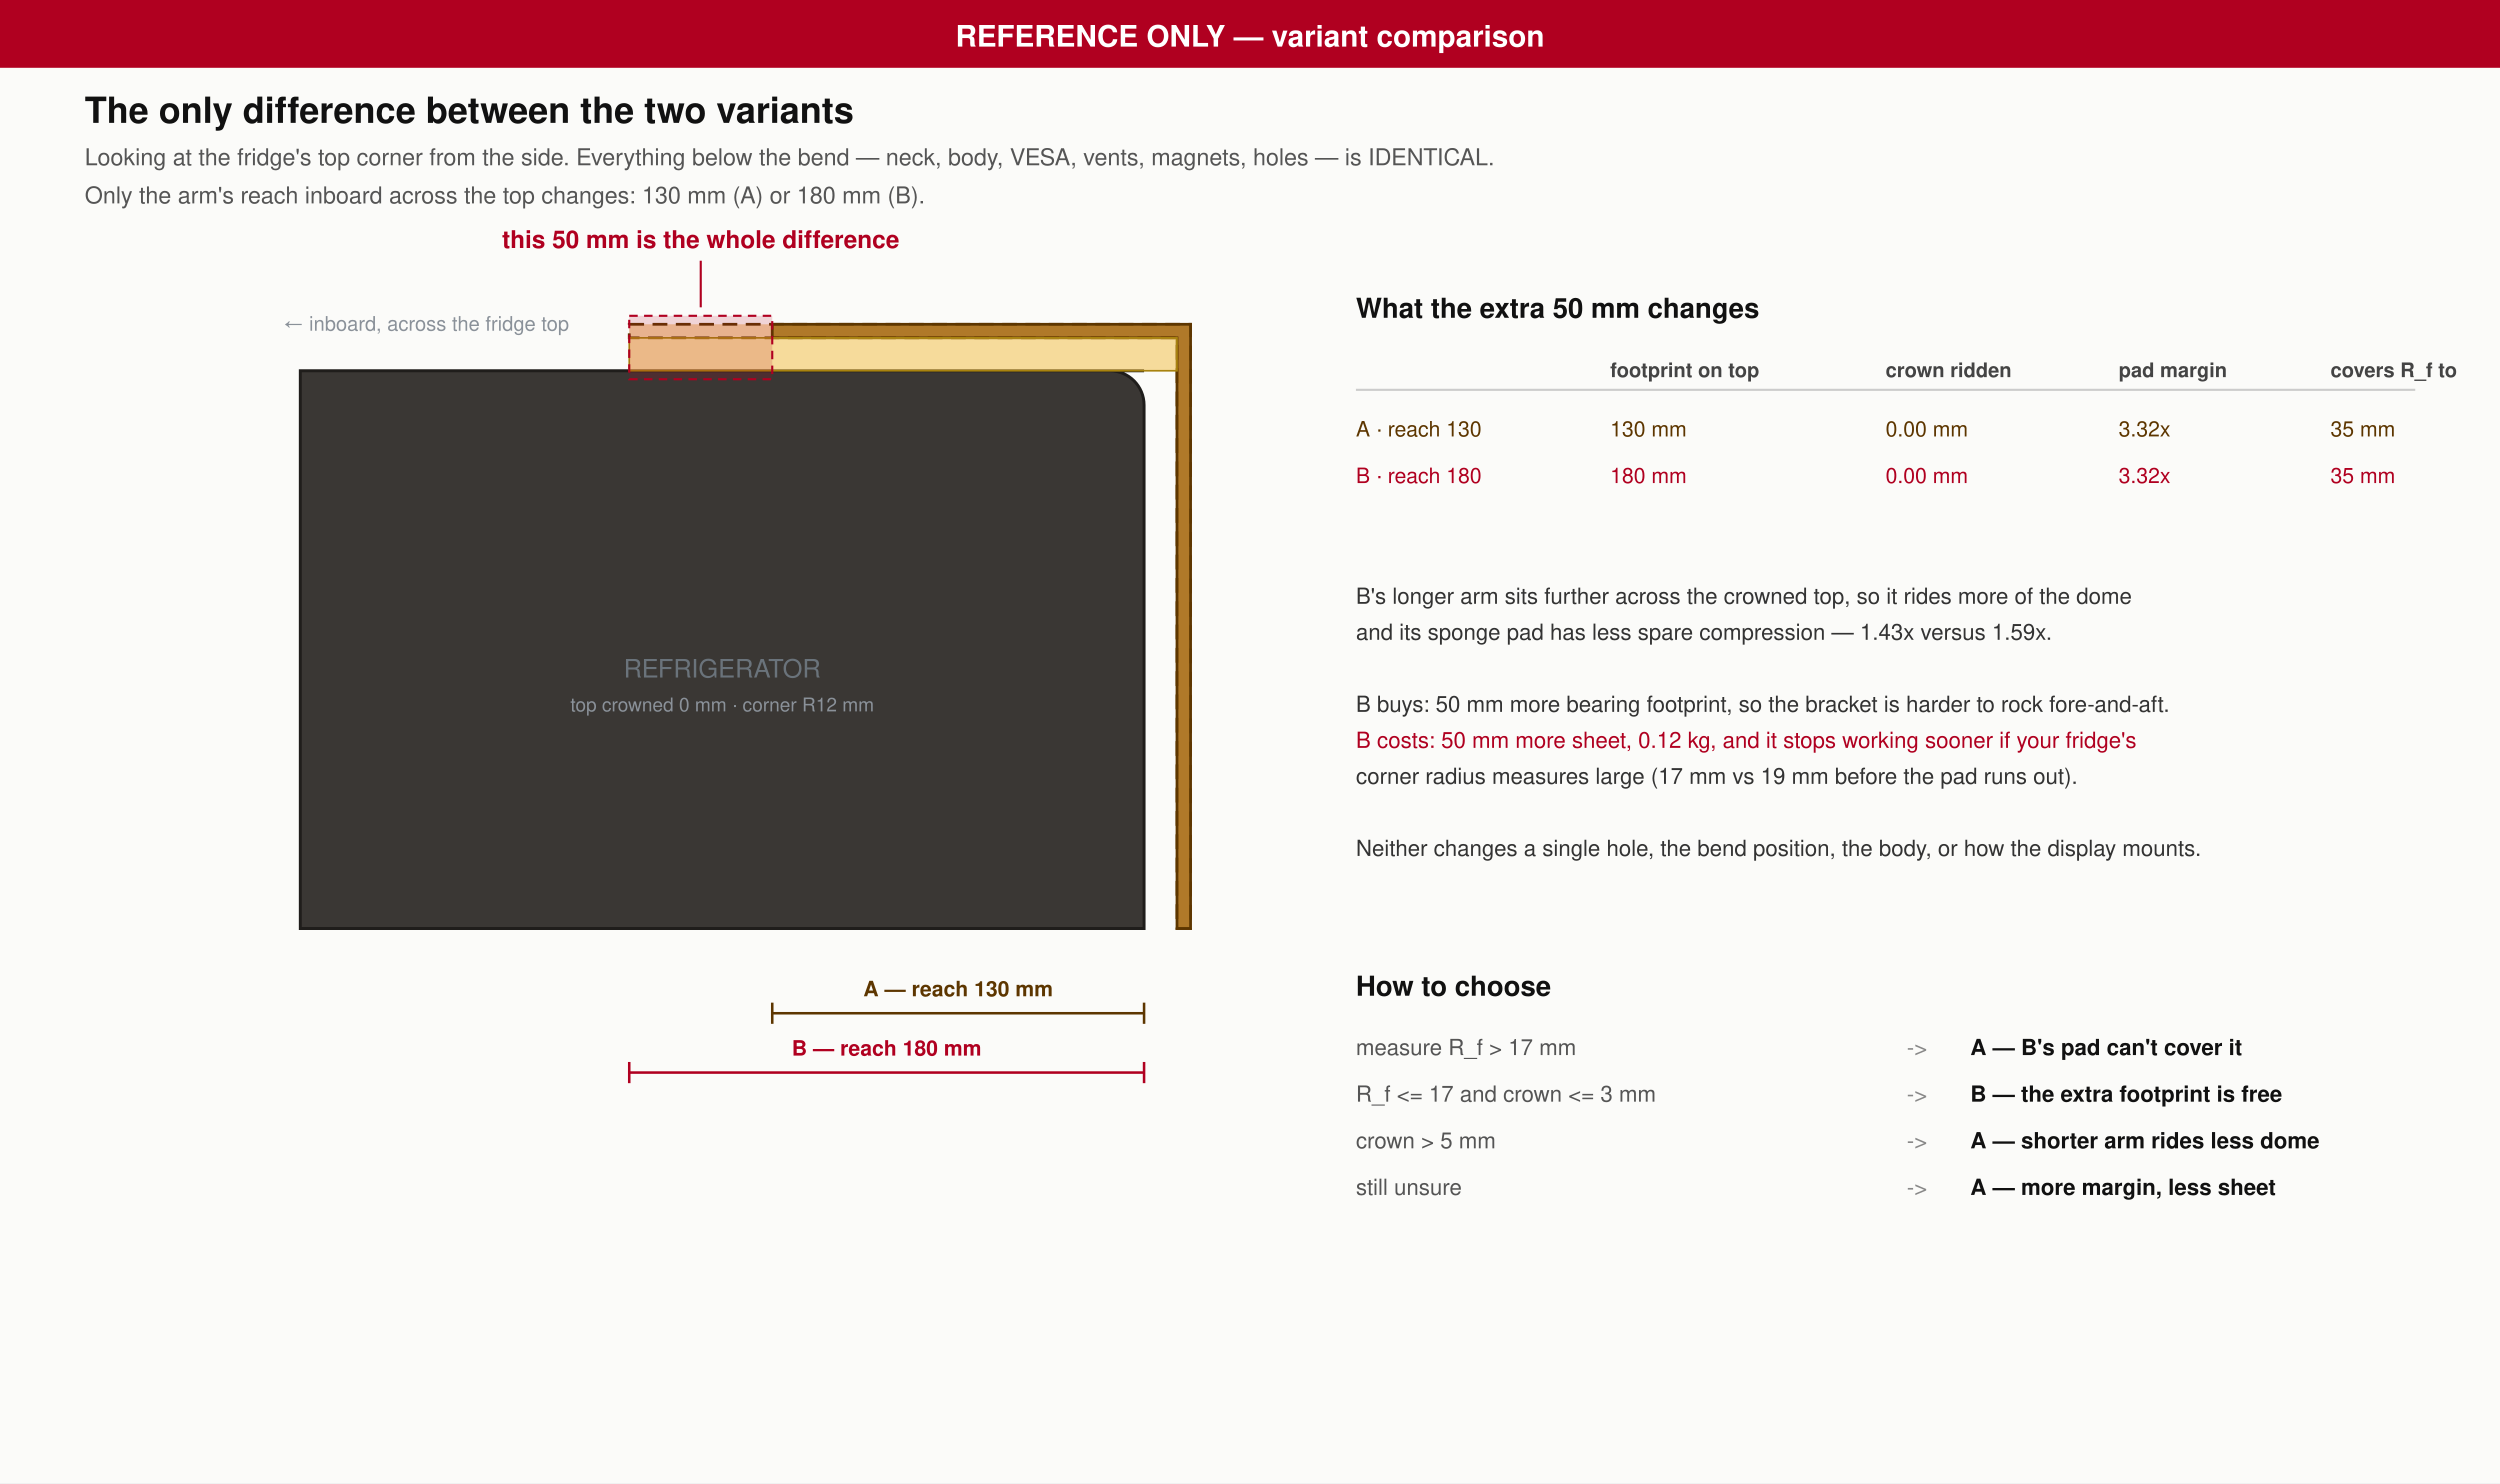
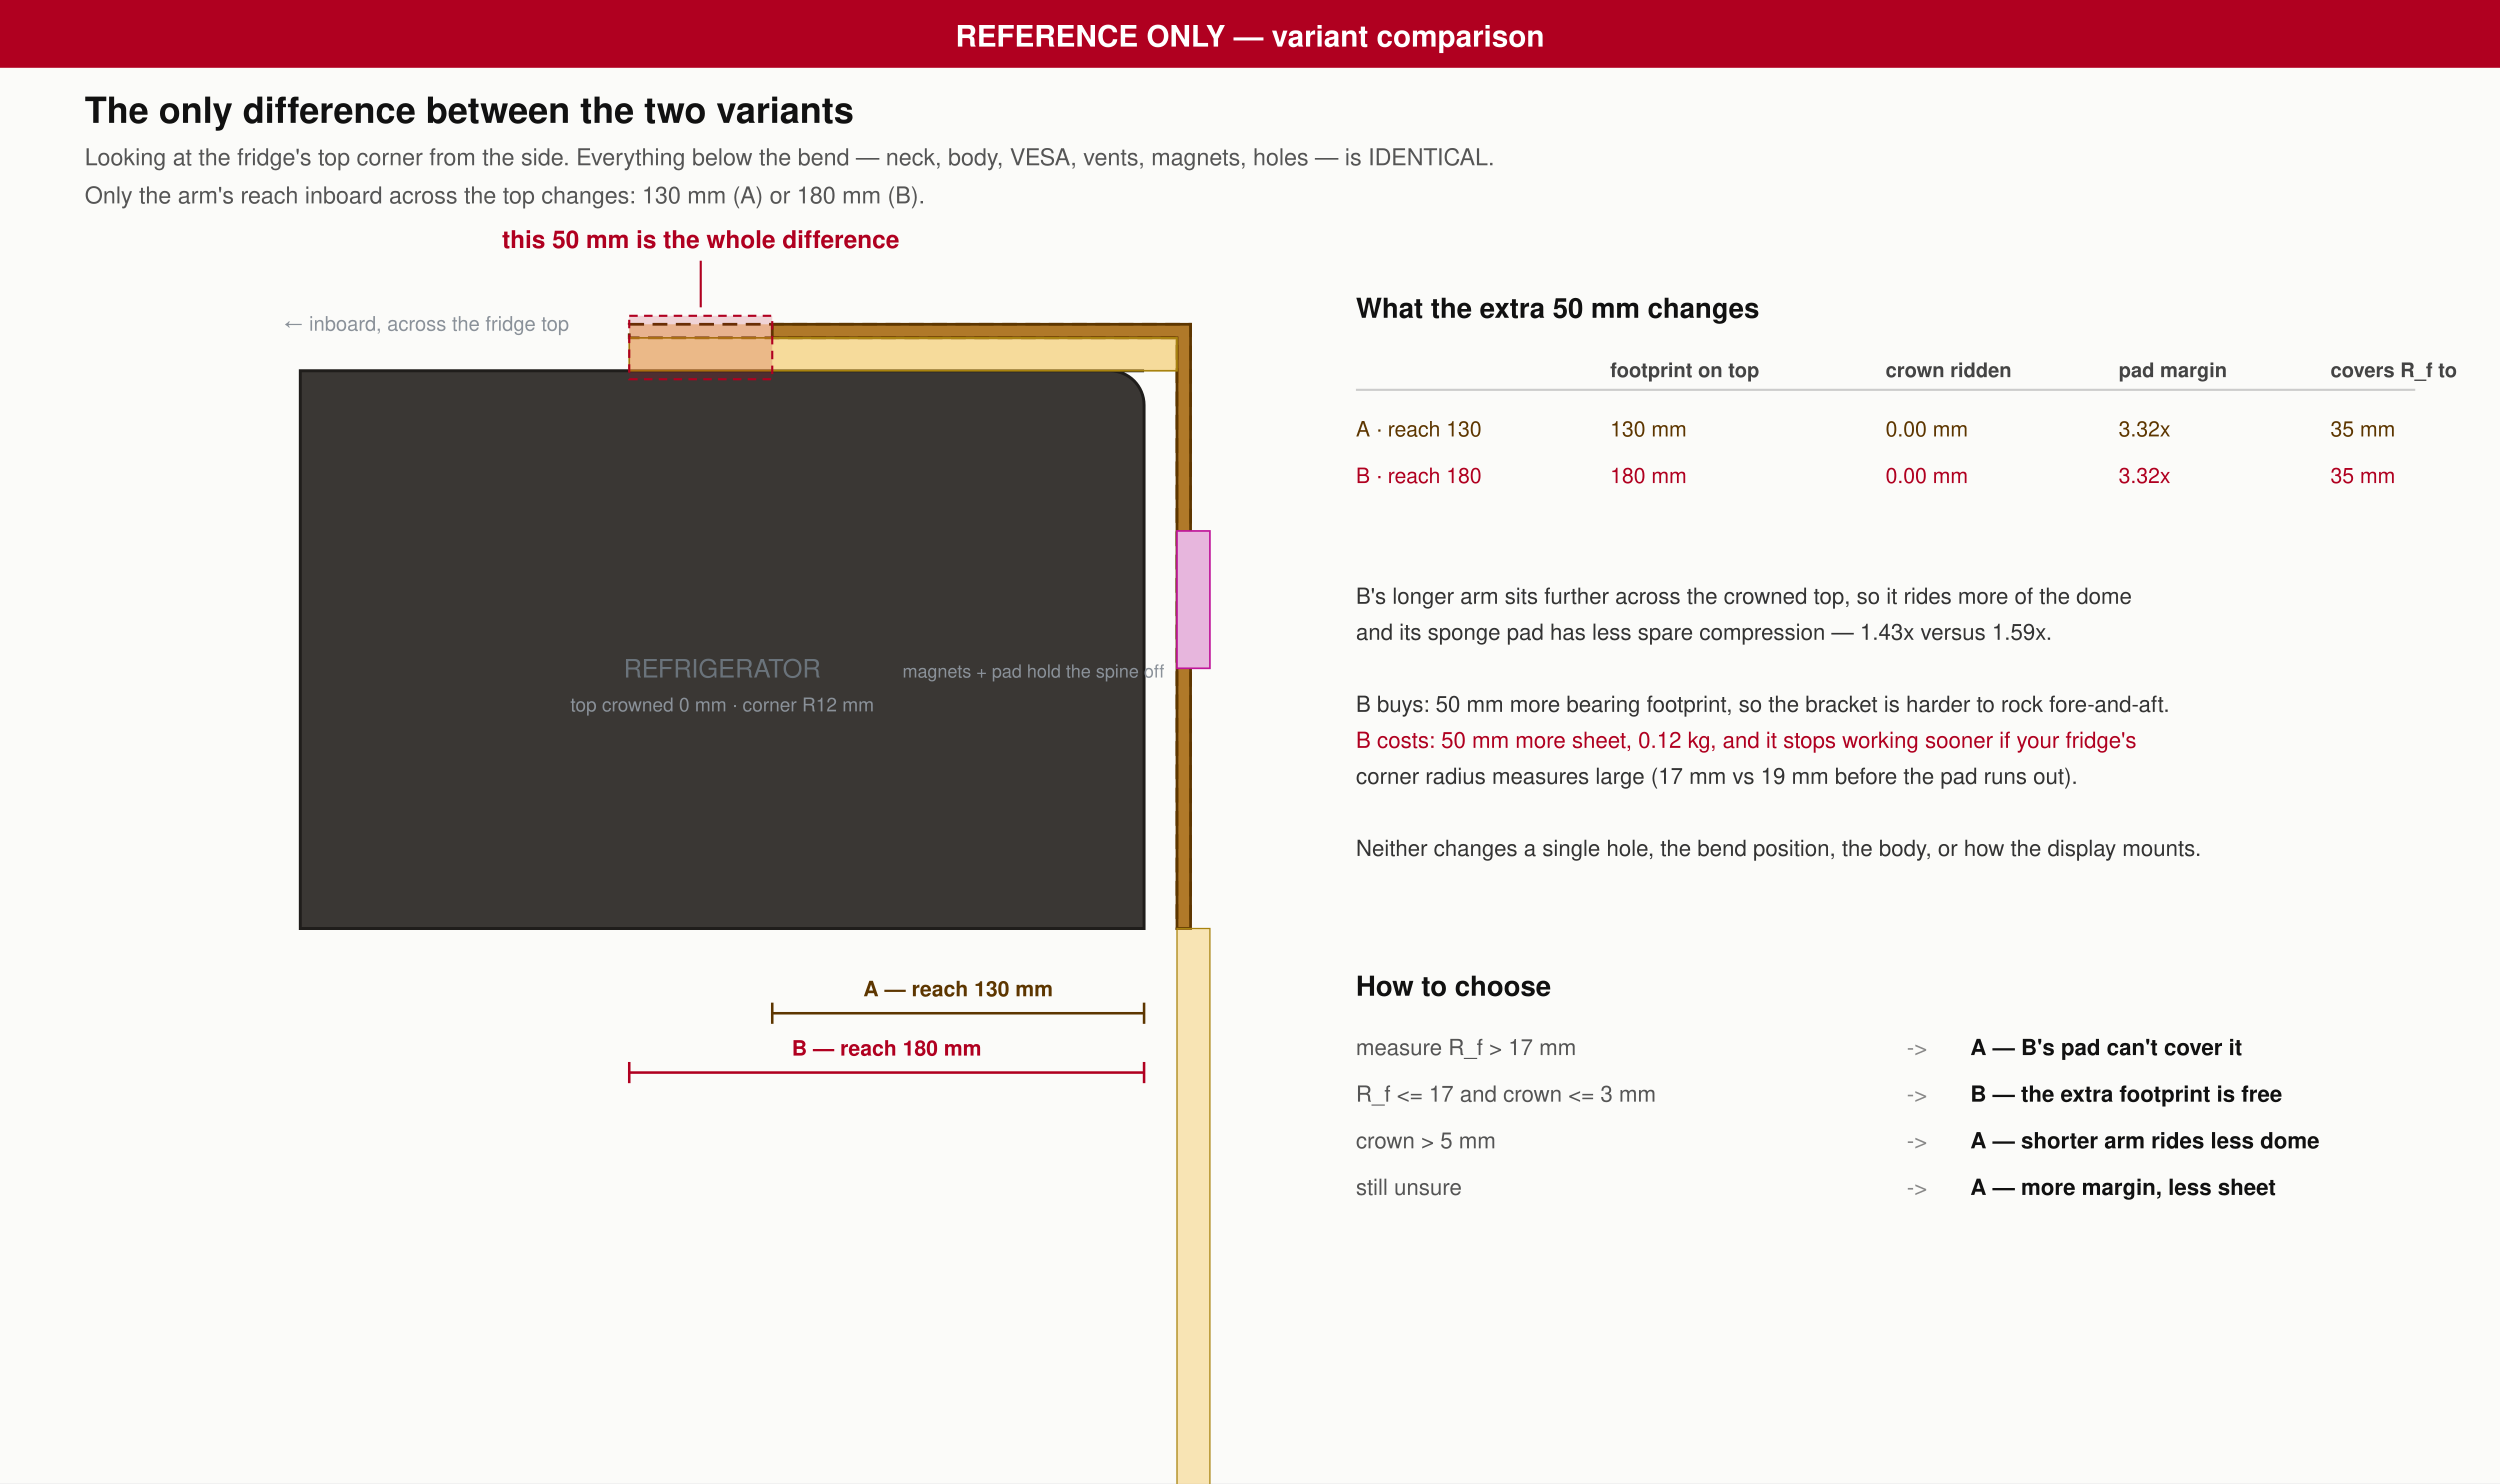
<svg xmlns="http://www.w3.org/2000/svg" width="1180" height="700" viewBox="0 0 1180 700">
  <rect width="1180" height="700" fill="#fbfbf9" />
  <rect x="0" y="0" width="1180" height="32" fill="#b00020" />
  <text x="590.00" y="22.00" font-family="Helvetica,Arial,sans-serif" font-size="14" text-anchor="middle" fill="#fff" font-weight="bold">REFERENCE ONLY — variant comparison</text>
  <text x="40.00" y="58.00" font-family="Helvetica,Arial,sans-serif" font-size="17" text-anchor="start" fill="#111" font-weight="bold">The only difference between the two variants</text>
  <text x="40.00" y="78.00" font-family="Helvetica,Arial,sans-serif" font-size="11" text-anchor="start" fill="#555" font-weight="normal">Looking at the fridge's top corner from the side. Everything below the bend — neck, body, VESA, vents, magnets, holes — is IDENTICAL.</text>
  <text x="40.00" y="96.00" font-family="Helvetica,Arial,sans-serif" font-size="11" text-anchor="start" fill="#555" font-weight="normal">Only the arm's reach inboard across the top changes: 130 mm (A) or 180 mm (B).</text>
  <path d="M 141.75 438.25 L 141.75 175.00 L 540.00,175.00 534.60,175.00 529.20,175.00 523.80,175.00 518.40,175.00 513.00,175.00 507.60,175.00 502.20,175.00 496.80,175.00 491.40,175.00 486.00,175.00 480.60,175.00 475.20,175.00 469.80,175.00 464.40,175.00 459.00,175.00 453.60,175.00 448.20,175.00 442.80,175.00 437.40,175.00 432.00,175.00 426.60,175.00 421.20,175.00 415.80,175.00 410.40,175.00 405.00,175.00 399.60,175.00 394.20,175.00 388.80,175.00 383.40,175.00 378.00,175.00 372.60,175.00 367.20,175.00 361.80,175.00 356.40,175.00 351.00,175.00 345.60,175.00 340.20,175.00 334.80,175.00 329.40,175.00 324.00,175.00 318.60,175.00 313.20,175.00 307.80,175.00 302.40,175.00 297.00,175.00 291.60,175.00 286.20,175.00 280.80,175.00 275.40,175.00 270.00,175.00 264.60,175.00 259.20,175.00 253.80,175.00 248.40,175.00 243.00,175.00 237.60,175.00 232.20,175.00 226.80,175.00 221.40,175.00 216.00,175.00 210.60,175.00 205.20,175.00 199.80,175.00 194.40,175.00 189.00,175.00 183.60,175.00 178.20,175.00 172.80,175.00 167.40,175.00 162.00,175.00 156.60,175.00 151.20,175.00 145.80,175.00 L 523.80 175.00 A 16.20 16.20 0 0 1 540.00 191.20 L 540.00 438.25 Z" fill="#3a3734" stroke="#1f1d1b" stroke-width="1.4" />
  <text x="340.88" y="319.79" font-family="Helvetica,Arial,sans-serif" font-size="12" text-anchor="middle" fill="#6a737b" font-weight="normal">REFRIGERATOR</text>
  <text x="340.88" y="335.79" font-family="Helvetica,Arial,sans-serif" font-size="9" text-anchor="middle" fill="#8a9199" font-weight="normal">top crowned 0 mm · corner R12 mm</text>
  <text x="133.75" y="156.10" font-family="Helvetica,Arial,sans-serif" font-size="9.5" text-anchor="start" fill="#8a9199" font-weight="normal">← inboard, across the fridge top</text>
  <path d="M 297.00 153.06 L 561.95 153.06 L 561.95 438.25 L 555.54 438.25 L 555.54 159.47 L 297.00 159.47 Z" fill="#e8a33d" fill-opacity="0.45" stroke="#5d3600" stroke-width="1.3" stroke-dasharray="7 4" />
  <path d="M 364.50 153.06 L 561.95 153.06 L 561.95 438.25 L 555.54 438.25 L 555.54 159.47 L 364.50 159.47 Z" fill="#9a5b00" fill-opacity="0.75" stroke="#5d3600" stroke-width="1.3" />
  <rect x="297.00" y="159.47" width="258.54" height="15.53" fill="#f2c14e" fill-opacity="0.55" stroke="#a8830f" stroke-width="0.8" />
+   <rect x="555.54" y="438.25" width="15.54" height="263.25" fill="#f2c14e" fill-opacity="0.40" stroke="#a8830f" stroke-width="0.6" />
+   <rect x="555.54" y="250.61" width="15.54" height="64.83" fill="#e7b6dd" stroke="#c0169a" stroke-width="0.8" />
+   <text x="549.54" y="319.79" font-family="Helvetica,Arial,sans-serif" font-size="8.5" text-anchor="end" fill="#8a9199" font-weight="normal">magnets + pad hold the spine off</text>
  <rect x="297.00" y="149.06" width="67.50" height="29.94" fill="#b00020" fill-opacity="0.16" stroke="#b00020" stroke-width="1" stroke-dasharray="4 3" />
  <line x1="330.75" y1="145.06" x2="330.75" y2="123.06" stroke="#b00020" stroke-width="1" />
  <text x="330.75" y="117.06" font-family="Helvetica,Arial,sans-serif" font-size="11.5" text-anchor="middle" fill="#b00020" font-weight="bold">this 50 mm is the whole difference</text>
  <line x1="540.00" y1="478.25" x2="364.50" y2="478.25" stroke="#5d3600" stroke-width="1.2" />
  <line x1="540.00" y1="473.25" x2="540.00" y2="483.25" stroke="#5d3600" stroke-width="1.2" />
  <line x1="364.50" y1="473.25" x2="364.50" y2="483.25" stroke="#5d3600" stroke-width="1.2" />
  <text x="452.25" y="470.25" font-family="Helvetica,Arial,sans-serif" font-size="10" text-anchor="middle" fill="#5d3600" font-weight="bold">A — reach 130 mm</text>
  <line x1="540.00" y1="506.25" x2="297.00" y2="506.25" stroke="#b00020" stroke-width="1.2" />
  <line x1="540.00" y1="501.25" x2="540.00" y2="511.25" stroke="#b00020" stroke-width="1.2" />
  <line x1="297.00" y1="501.25" x2="297.00" y2="511.25" stroke="#b00020" stroke-width="1.2" />
  <text x="418.50" y="498.25" font-family="Helvetica,Arial,sans-serif" font-size="10" text-anchor="middle" fill="#b00020" font-weight="bold">B — reach 180 mm</text>
  <text x="640.00" y="150.00" font-family="Helvetica,Arial,sans-serif" font-size="13" text-anchor="start" fill="#111" font-weight="bold">What the extra 50 mm changes</text>
  <text x="640.00" y="178.00" font-family="Helvetica,Arial,sans-serif" font-size="9.5" text-anchor="start" fill="#444" font-weight="bold" />
  <text x="760.00" y="178.00" font-family="Helvetica,Arial,sans-serif" font-size="9.5" text-anchor="start" fill="#444" font-weight="bold">footprint on top</text>
  <text x="890.00" y="178.00" font-family="Helvetica,Arial,sans-serif" font-size="9.5" text-anchor="start" fill="#444" font-weight="bold">crown ridden</text>
  <text x="1000.00" y="178.00" font-family="Helvetica,Arial,sans-serif" font-size="9.5" text-anchor="start" fill="#444" font-weight="bold">pad margin</text>
  <text x="1100.00" y="178.00" font-family="Helvetica,Arial,sans-serif" font-size="9.5" text-anchor="start" fill="#444" font-weight="bold">covers R_f to</text>
  <text x="1220.00" y="178.00" font-family="Helvetica,Arial,sans-serif" font-size="9.5" text-anchor="start" fill="#444" font-weight="bold">flat length</text>
  <line x1="640" y1="184" x2="1140" y2="184" stroke="#ccc" />
  <text x="640.00" y="206.00" font-family="Helvetica,Arial,sans-serif" font-size="10" text-anchor="start" fill="#5d3600" font-weight="normal">A · reach 130</text>
  <text x="760.00" y="206.00" font-family="Helvetica,Arial,sans-serif" font-size="10" text-anchor="start" fill="#5d3600" font-weight="normal">130 mm</text>
  <text x="890.00" y="206.00" font-family="Helvetica,Arial,sans-serif" font-size="10" text-anchor="start" fill="#5d3600" font-weight="normal">0.00 mm</text>
  <text x="1000.00" y="206.00" font-family="Helvetica,Arial,sans-serif" font-size="10" text-anchor="start" fill="#5d3600" font-weight="normal">3.32x</text>
  <text x="1100.00" y="206.00" font-family="Helvetica,Arial,sans-serif" font-size="10" text-anchor="start" fill="#5d3600" font-weight="normal">35 mm</text>
  <text x="1220.00" y="206.00" font-family="Helvetica,Arial,sans-serif" font-size="10" text-anchor="start" fill="#5d3600" font-weight="normal">730.9 mm</text>
  <text x="640.00" y="228.00" font-family="Helvetica,Arial,sans-serif" font-size="10" text-anchor="start" fill="#b00020" font-weight="normal">B · reach 180</text>
  <text x="760.00" y="228.00" font-family="Helvetica,Arial,sans-serif" font-size="10" text-anchor="start" fill="#b00020" font-weight="normal">180 mm</text>
  <text x="890.00" y="228.00" font-family="Helvetica,Arial,sans-serif" font-size="10" text-anchor="start" fill="#b00020" font-weight="normal">0.00 mm</text>
  <text x="1000.00" y="228.00" font-family="Helvetica,Arial,sans-serif" font-size="10" text-anchor="start" fill="#b00020" font-weight="normal">3.32x</text>
  <text x="1100.00" y="228.00" font-family="Helvetica,Arial,sans-serif" font-size="10" text-anchor="start" fill="#b00020" font-weight="normal">35 mm</text>
  <text x="1220.00" y="228.00" font-family="Helvetica,Arial,sans-serif" font-size="10" text-anchor="start" fill="#b00020" font-weight="normal">780.9 mm</text>
  <text x="640.00" y="285.00" font-family="Helvetica,Arial,sans-serif" font-size="10.5" text-anchor="start" fill="#333" font-weight="normal">B's longer arm sits further across the crowned top, so it rides more of the dome</text>
  <text x="640.00" y="302.00" font-family="Helvetica,Arial,sans-serif" font-size="10.5" text-anchor="start" fill="#333" font-weight="normal">and its sponge pad has less spare compression — 1.43x versus 1.59x.</text>
  <text x="640.00" y="319.00" font-family="Helvetica,Arial,sans-serif" font-size="10.5" text-anchor="start" fill="#333" font-weight="normal" />
  <text x="640.00" y="336.00" font-family="Helvetica,Arial,sans-serif" font-size="10.5" text-anchor="start" fill="#333" font-weight="normal">B buys: 50 mm more bearing footprint, so the bracket is harder to rock fore-and-aft.</text>
  <text x="640.00" y="353.00" font-family="Helvetica,Arial,sans-serif" font-size="10.5" text-anchor="start" fill="#b00020" font-weight="normal">B costs: 50 mm more sheet, 0.12 kg, and it stops working sooner if your fridge's</text>
  <text x="640.00" y="370.00" font-family="Helvetica,Arial,sans-serif" font-size="10.5" text-anchor="start" fill="#333" font-weight="normal">corner radius measures large (17 mm vs 19 mm before the pad runs out).</text>
  <text x="640.00" y="387.00" font-family="Helvetica,Arial,sans-serif" font-size="10.5" text-anchor="start" fill="#333" font-weight="normal" />
  <text x="640.00" y="404.00" font-family="Helvetica,Arial,sans-serif" font-size="10.5" text-anchor="start" fill="#333" font-weight="normal">Neither changes a single hole, the bend position, the body, or how the display mounts.</text>
  <text x="640.00" y="470.00" font-family="Helvetica,Arial,sans-serif" font-size="13" text-anchor="start" fill="#111" font-weight="bold">How to choose</text>
  <text x="640.00" y="498.00" font-family="Helvetica,Arial,sans-serif" font-size="10.5" text-anchor="start" fill="#555" font-weight="normal">measure R_f &gt; 17 mm</text>
  <text x="900.00" y="498.00" font-family="Helvetica,Arial,sans-serif" font-size="10.5" text-anchor="start" fill="#888" font-weight="normal">-&gt;</text>
  <text x="930.00" y="498.00" font-family="Helvetica,Arial,sans-serif" font-size="10.5" text-anchor="start" fill="#111" font-weight="bold">A — B's pad can't cover it</text>
  <text x="640.00" y="520.00" font-family="Helvetica,Arial,sans-serif" font-size="10.5" text-anchor="start" fill="#555" font-weight="normal">R_f &lt;= 17 and crown &lt;= 3 mm</text>
  <text x="900.00" y="520.00" font-family="Helvetica,Arial,sans-serif" font-size="10.5" text-anchor="start" fill="#888" font-weight="normal">-&gt;</text>
  <text x="930.00" y="520.00" font-family="Helvetica,Arial,sans-serif" font-size="10.5" text-anchor="start" fill="#111" font-weight="bold">B — the extra footprint is free</text>
  <text x="640.00" y="542.00" font-family="Helvetica,Arial,sans-serif" font-size="10.5" text-anchor="start" fill="#555" font-weight="normal">crown &gt; 5 mm</text>
  <text x="900.00" y="542.00" font-family="Helvetica,Arial,sans-serif" font-size="10.5" text-anchor="start" fill="#888" font-weight="normal">-&gt;</text>
  <text x="930.00" y="542.00" font-family="Helvetica,Arial,sans-serif" font-size="10.5" text-anchor="start" fill="#111" font-weight="bold">A — shorter arm rides less dome</text>
  <text x="640.00" y="564.00" font-family="Helvetica,Arial,sans-serif" font-size="10.5" text-anchor="start" fill="#555" font-weight="normal">still unsure</text>
  <text x="900.00" y="564.00" font-family="Helvetica,Arial,sans-serif" font-size="10.5" text-anchor="start" fill="#888" font-weight="normal">-&gt;</text>
  <text x="930.00" y="564.00" font-family="Helvetica,Arial,sans-serif" font-size="10.5" text-anchor="start" fill="#111" font-weight="bold">A — more margin, less sheet</text>
</svg>
